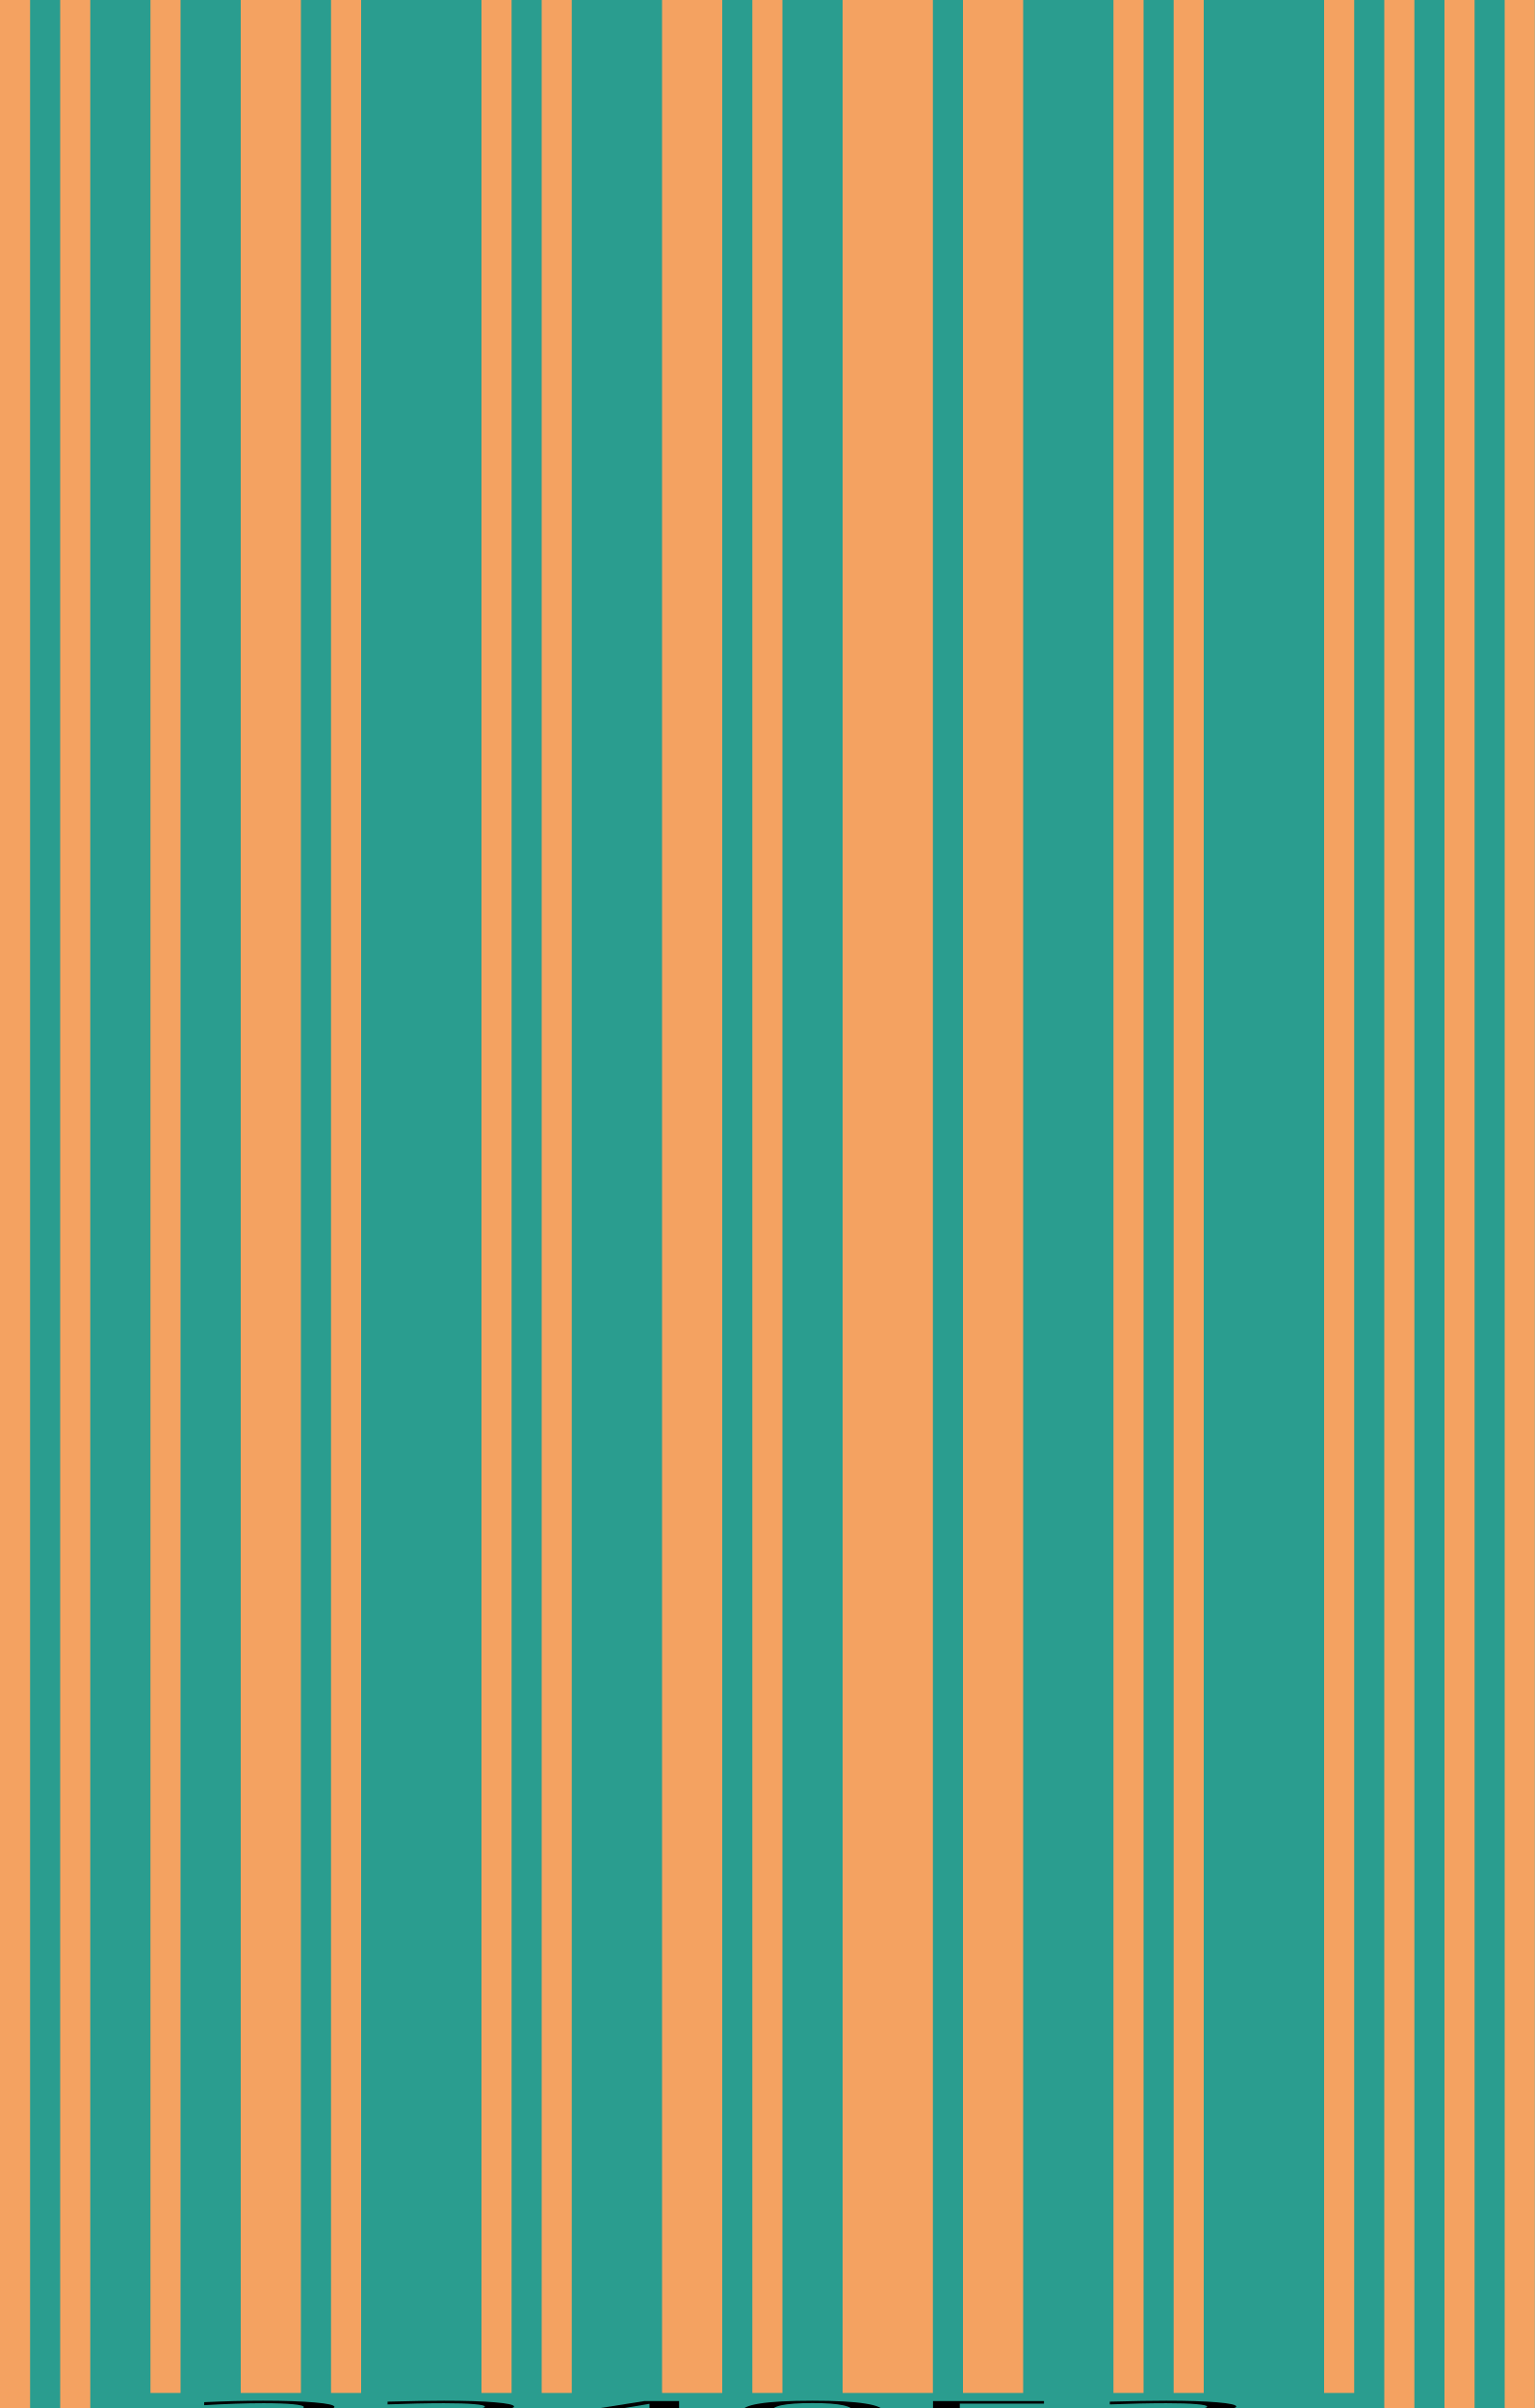
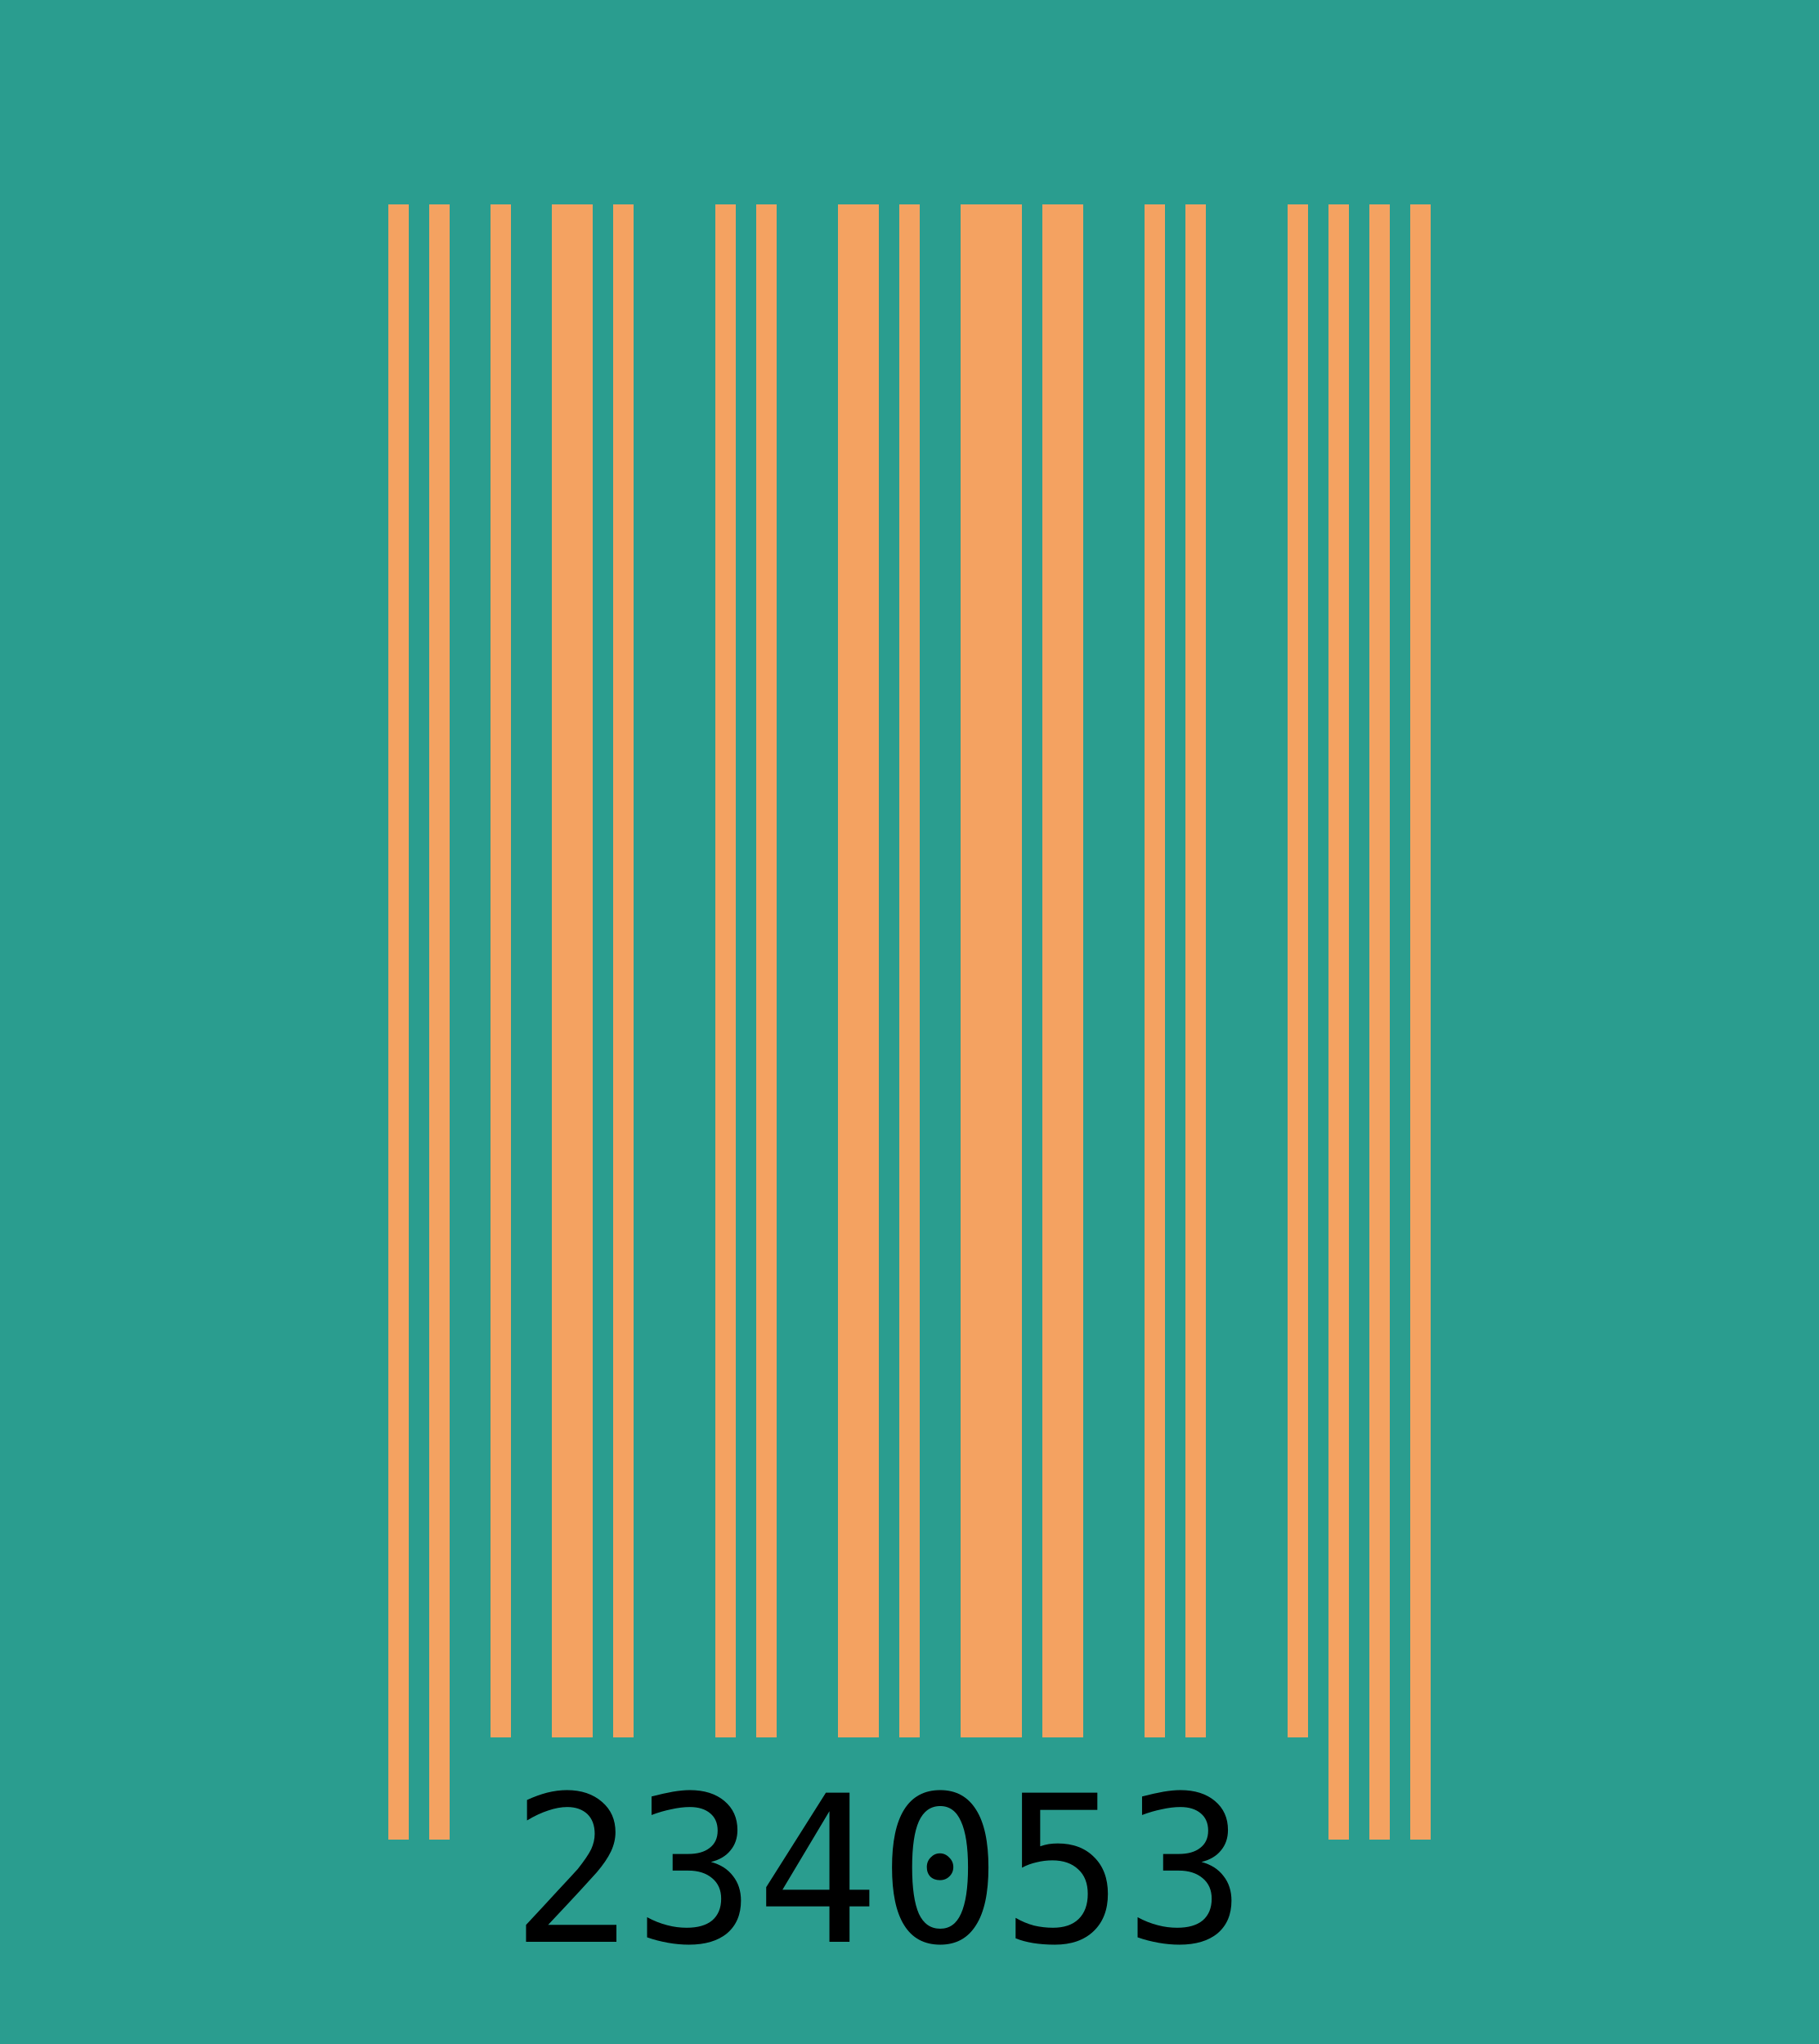
- <svg xmlns="http://www.w3.org/2000/svg" version="1.1" width="510" height="800" viewBox="0 0 510 800">
+ <svg xmlns="http://www.w3.org/2000/svg" version="1.1" width="89" height="100" viewBox="0 0 89 100">
  <g>
-     <rect x="0" y="0" width="510" height="800" fill="#2a9d8f" />
-     <g transform="translate(0 0) scale(10 1)">
+     <rect x="0" y="0" width="89" height="100" fill="#2a9d8f" />
+     <g transform="translate(10 10)">
      <g />
      <g>
-         <rect x="0" y="0" width="1" height="800" fill="#f4a261" />
-         <rect x="2" y="0" width="1" height="800" fill="#f4a261" />
+         <rect x="9" y="0" width="1" height="80" fill="#f4a261" />
+         <rect x="11" y="0" width="1" height="80" fill="#f4a261" />
      </g>
      <g>
-         <rect x="5" y="0" width="1" height="795" fill="#f4a261" />
-         <rect x="8" y="0" width="2" height="795" fill="#f4a261" />
-         <text x="9" y="805" text-anchor="middle" font-family="monospace" font-size="10" fill="black">2</text>
+         <rect x="14" y="0" width="1" height="75" fill="#f4a261" />
+         <rect x="17" y="0" width="2" height="75" fill="#f4a261" />
+         <text x="18" y="85" text-anchor="middle" font-family="monospace" font-size="10" fill="black">2</text>
      </g>
      <g>
-         <rect x="11" y="0" width="1" height="795" fill="#f4a261" />
-         <rect x="16" y="0" width="1" height="795" fill="#f4a261" />
-         <text x="15" y="805" text-anchor="middle" font-family="monospace" font-size="10" fill="black">3</text>
+         <rect x="20" y="0" width="1" height="75" fill="#f4a261" />
+         <rect x="25" y="0" width="1" height="75" fill="#f4a261" />
+         <text x="24" y="85" text-anchor="middle" font-family="monospace" font-size="10" fill="black">3</text>
      </g>
      <g>
-         <rect x="18" y="0" width="1" height="795" fill="#f4a261" />
-         <rect x="22" y="0" width="2" height="795" fill="#f4a261" />
-         <text x="21" y="805" text-anchor="middle" font-family="monospace" font-size="10" fill="black">4</text>
+         <rect x="27" y="0" width="1" height="75" fill="#f4a261" />
+         <rect x="31" y="0" width="2" height="75" fill="#f4a261" />
+         <text x="30" y="85" text-anchor="middle" font-family="monospace" font-size="10" fill="black">4</text>
      </g>
      <g>
-         <rect x="25" y="0" width="1" height="795" fill="#f4a261" />
-         <rect x="28" y="0" width="3" height="795" fill="#f4a261" />
-         <text x="27" y="805" text-anchor="middle" font-family="monospace" font-size="10" fill="black">0</text>
+         <rect x="34" y="0" width="1" height="75" fill="#f4a261" />
+         <rect x="37" y="0" width="3" height="75" fill="#f4a261" />
+         <text x="36" y="85" text-anchor="middle" font-family="monospace" font-size="10" fill="black">0</text>
      </g>
      <g>
-         <rect x="32" y="0" width="2" height="795" fill="#f4a261" />
-         <rect x="37" y="0" width="1" height="795" fill="#f4a261" />
-         <text x="33" y="805" text-anchor="middle" font-family="monospace" font-size="10" fill="black">5</text>
+         <rect x="41" y="0" width="2" height="75" fill="#f4a261" />
+         <rect x="46" y="0" width="1" height="75" fill="#f4a261" />
+         <text x="42" y="85" text-anchor="middle" font-family="monospace" font-size="10" fill="black">5</text>
      </g>
      <g>
-         <rect x="39" y="0" width="1" height="795" fill="#f4a261" />
-         <rect x="44" y="0" width="1" height="795" fill="#f4a261" />
-         <text x="39" y="805" text-anchor="middle" font-family="monospace" font-size="10" fill="black">3</text>
+         <rect x="48" y="0" width="1" height="75" fill="#f4a261" />
+         <rect x="53" y="0" width="1" height="75" fill="#f4a261" />
+         <text x="48" y="85" text-anchor="middle" font-family="monospace" font-size="10" fill="black">3</text>
      </g>
      <g>
-         <rect x="46" y="0" width="1" height="800" fill="#f4a261" />
-         <rect x="48" y="0" width="1" height="800" fill="#f4a261" />
-         <rect x="50" y="0" width="1" height="800" fill="#f4a261" />
+         <rect x="55" y="0" width="1" height="80" fill="#f4a261" />
+         <rect x="57" y="0" width="1" height="80" fill="#f4a261" />
+         <rect x="59" y="0" width="1" height="80" fill="#f4a261" />
      </g>
      <g />
    </g>
  </g>
</svg>
